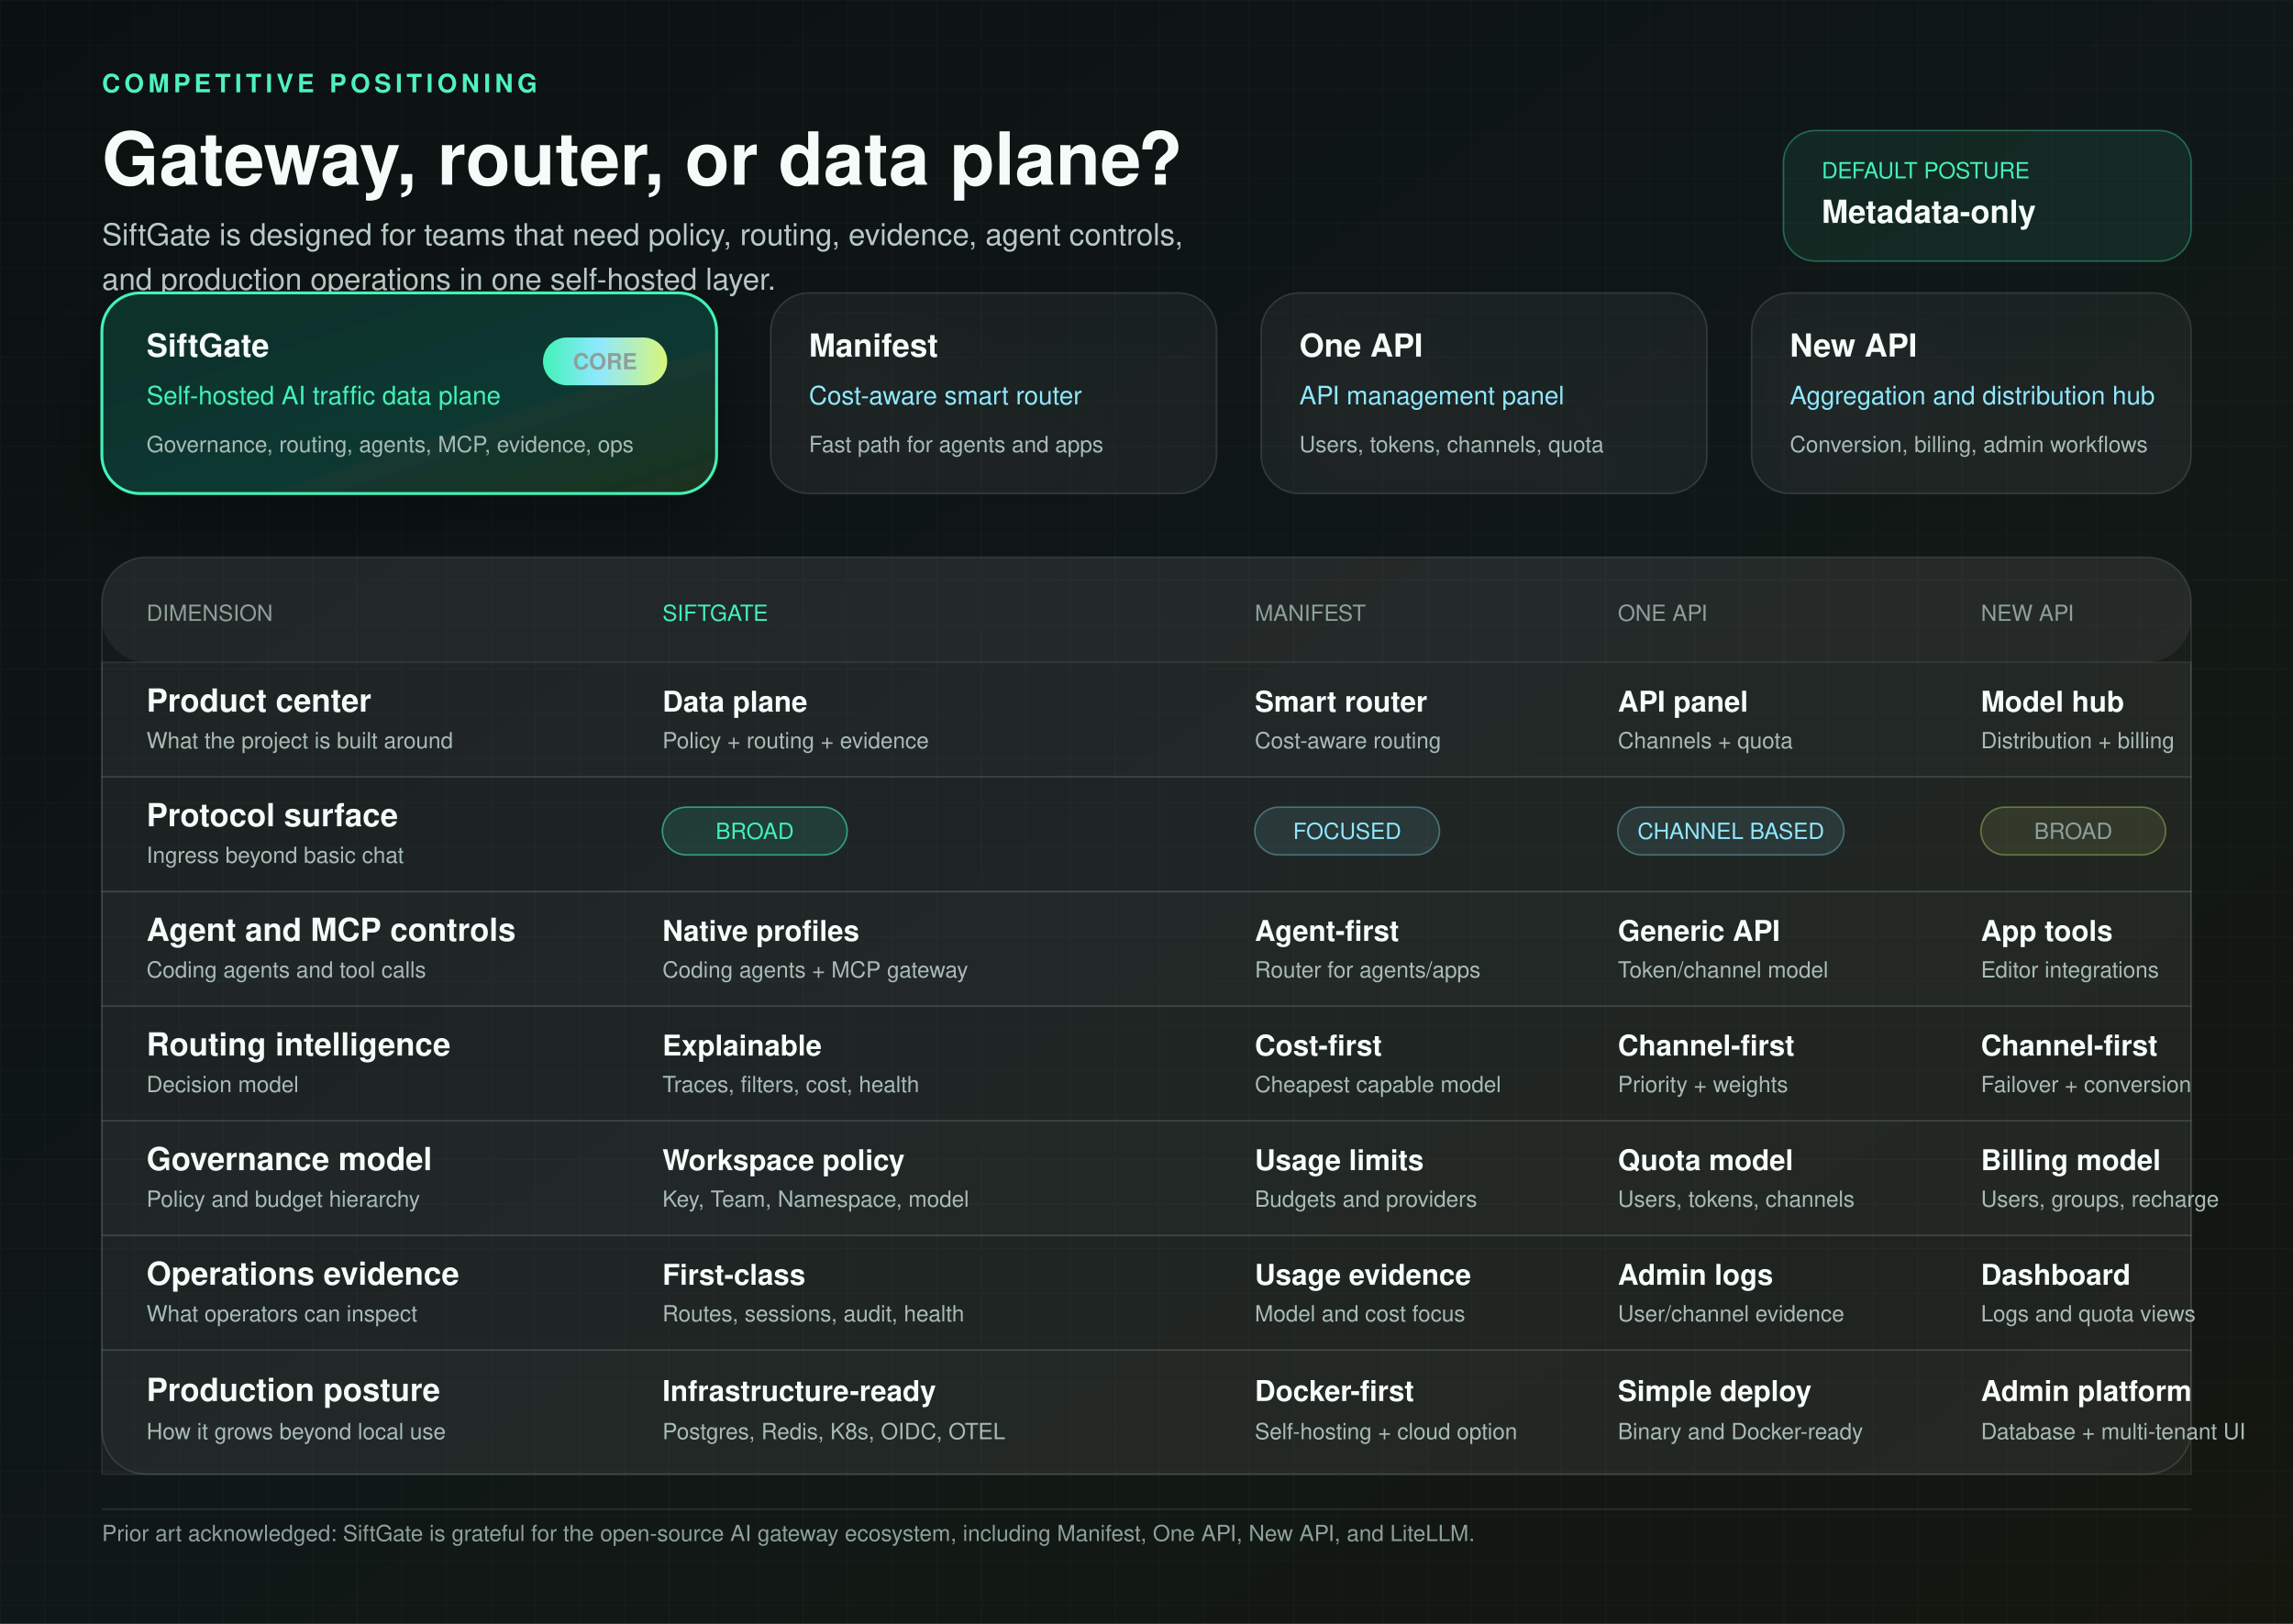
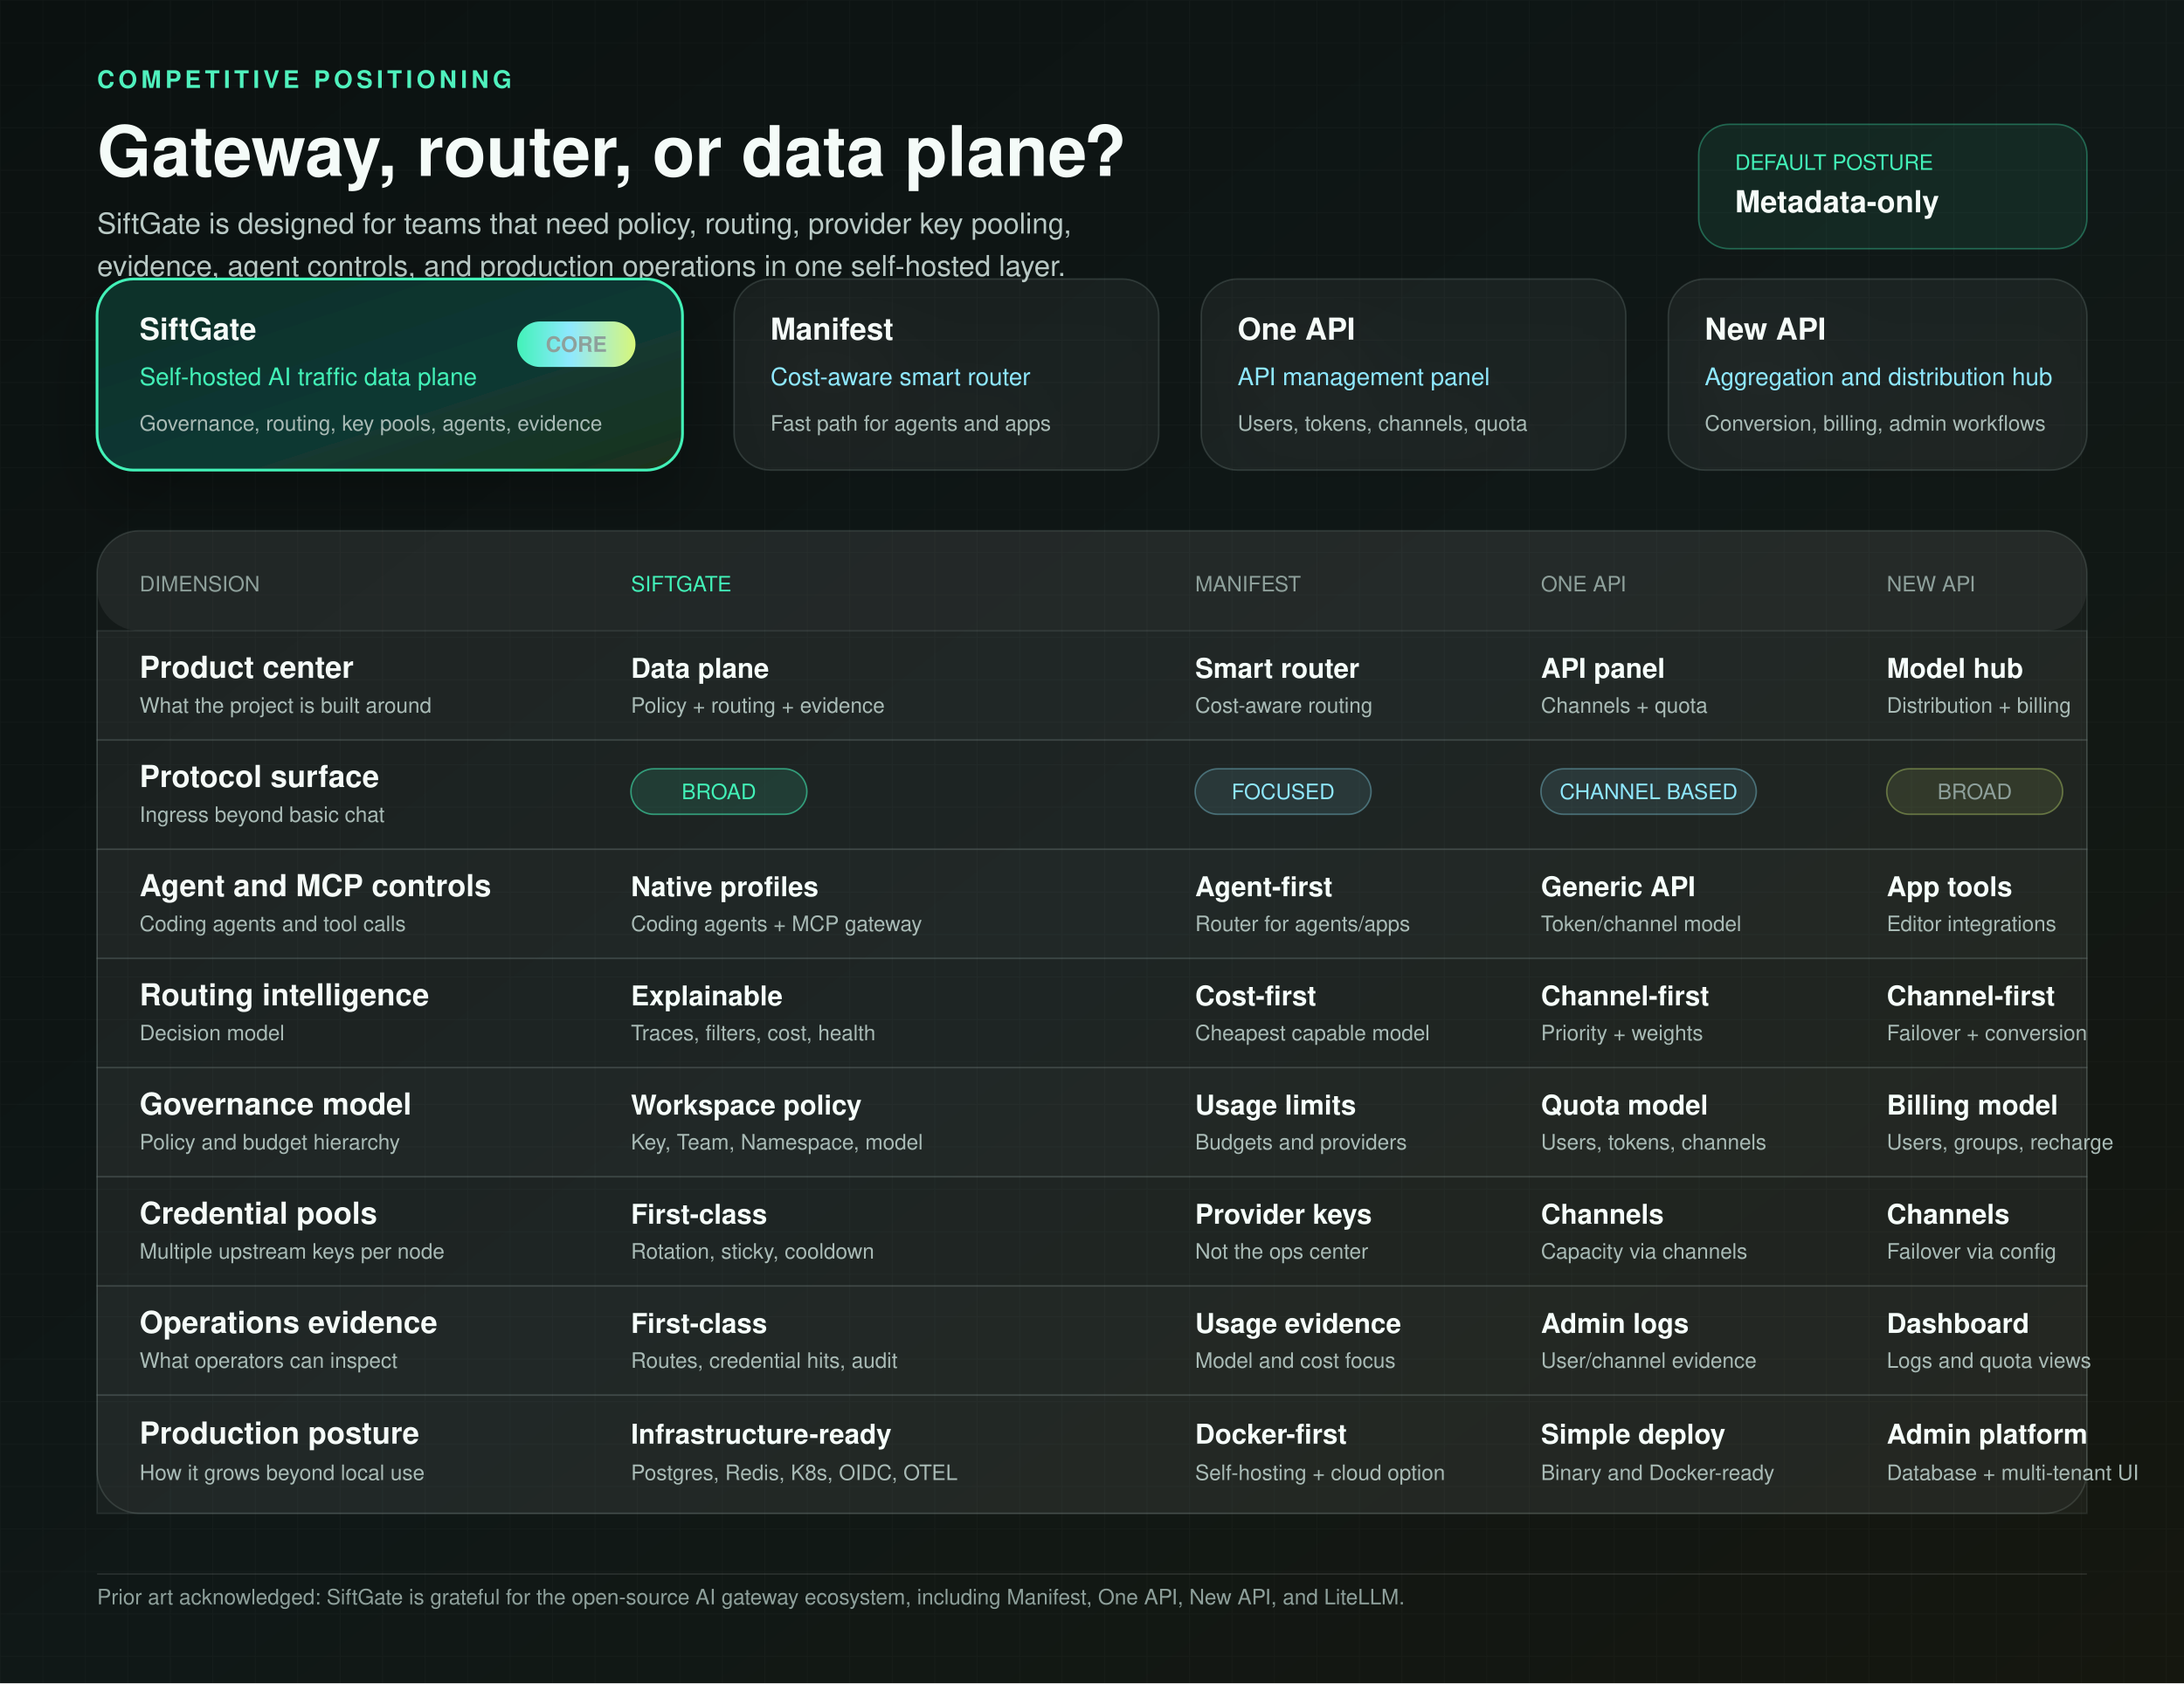
- <svg xmlns="http://www.w3.org/2000/svg" width="1440" height="1020" viewBox="0 0 1440 1020" role="img" aria-labelledby="title desc">
+ <svg xmlns="http://www.w3.org/2000/svg" width="1440" height="1110" viewBox="0 0 1440 1110" role="img" aria-labelledby="title desc">
  <defs>
    <linearGradient id="page" x1="0" y1="0" x2="1" y2="1">
      <stop offset="0" stop-color="#0b1110" />
      <stop offset="0.52" stop-color="#101817" />
      <stop offset="1" stop-color="#15170f" />
    </linearGradient>
    <linearGradient id="siftPanel" x1="0" y1="0" x2="1" y2="1">
      <stop offset="0" stop-color="#102f28" />
      <stop offset="0.58" stop-color="#103833" />
      <stop offset="1" stop-color="#1c321d" />
    </linearGradient>
    <linearGradient id="accent" x1="0" y1="0" x2="1" y2="0">
      <stop offset="0" stop-color="#42f2b8" />
      <stop offset="0.45" stop-color="#8fe8ff" />
      <stop offset="1" stop-color="#d7f67a" />
    </linearGradient>
    <pattern id="grid" width="28" height="28" patternUnits="userSpaceOnUse">
      <path d="M28 0H0V28" fill="none" stroke="#ffffff" stroke-opacity="0.035" stroke-width="1" />
    </pattern>
    <filter id="softShadow" x="-10%" y="-20%" width="120%" height="150%">
      <feDropShadow dx="0" dy="18" stdDeviation="20" flood-color="#000000" flood-opacity="0.28" />
    </filter>
    <style>
      .font { font-family: "Avenir Next", "SF Pro Display", "Helvetica Neue", Helvetica, Arial, sans-serif; }
      .eyebrow { font-size: 16px; font-weight: 800; letter-spacing: 0.16em; fill: #4ff1bd; }
      .title { font-size: 46px; font-weight: 900; letter-spacing: 0; fill: #f4fbf8; }
      .subtitle { font-size: 19px; fill: #b9c9c5; }
      .fine { font-size: 14px; fill: #8ea09b; }
      .small { font-size: 16px; fill: #aebfba; }
      .body { font-size: 18px; fill: #d7e5df; }
      .label { font-size: 20px; font-weight: 800; fill: #f5fbf8; }
      .cellTitle { font-size: 18px; font-weight: 850; fill: #f6fffb; }
      .cellCopy { font-size: 14px; fill: #a9bbb6; }
      .green { fill: #42f2b8; }
      .aqua { fill: #8fe8ff; }
      .cream { fill: #f4fbf8; }
      .muted { fill: #8ea09b; }
      .card { fill: rgba(255,255,255,0.045); stroke: rgba(226,255,247,0.13); stroke-width: 1; }
      .card2 { fill: rgba(255,255,255,0.035); stroke: rgba(226,255,247,0.10); stroke-width: 1; }
      .siftCard { fill: url(#siftPanel); stroke: #42f2b8; stroke-width: 1.8; }
      .row { fill: rgba(255,255,255,0.032); stroke: rgba(226,255,247,0.075); stroke-width: 1; }
      .rowAlt { fill: rgba(255,255,255,0.046); stroke: rgba(226,255,247,0.085); stroke-width: 1; }
      .pill { fill: rgba(66,242,184,0.12); stroke: rgba(66,242,184,0.56); stroke-width: 1; }
      .pillSoft { fill: rgba(143,232,255,0.10); stroke: rgba(143,232,255,0.35); stroke-width: 1; }
      .pillWarm { fill: rgba(215,246,122,0.10); stroke: rgba(215,246,122,0.35); stroke-width: 1; }
    </style>
  </defs>
-   <rect width="1440" height="1020" fill="url(#page)" />
-   <rect width="1440" height="1020" fill="url(#grid)" opacity="0.65" />
+   <rect width="1440" height="1110" fill="url(#page)" />
+   <rect width="1440" height="1110" fill="url(#grid)" opacity="0.65" />
  <path d="M64 150H1376" stroke="url(#accent)" stroke-width="1.5" opacity="0.42" />
-   <path d="M64 948H1376" stroke="#ffffff" stroke-opacity="0.10" />
+   <path d="M64 1038H1376" stroke="#ffffff" stroke-opacity="0.10" />
  <g transform="translate(64 58)">
    <text class="font eyebrow" x="0" y="0">COMPETITIVE POSITIONING</text>
    <text class="font title" x="0" y="58">Gateway, router, or data plane?</text>
-     <text class="font subtitle" x="0" y="96">SiftGate is designed for teams that need policy, routing, evidence, agent controls,</text>
-     <text class="font subtitle" x="0" y="124">and production operations in one self-hosted layer.</text>
+     <text class="font subtitle" x="0" y="96">SiftGate is designed for teams that need policy, routing, provider key pooling,</text>
+     <text class="font subtitle" x="0" y="124">evidence, agent controls, and production operations in one self-hosted layer.</text>
    <g transform="translate(1056 24)">
      <rect x="0" y="0" width="256" height="82" rx="20" fill="rgba(66,242,184,0.08)" stroke="rgba(66,242,184,0.34)" />
      <text class="font fine green" x="24" y="30">DEFAULT POSTURE</text>
      <text class="font label" x="24" y="58">Metadata-only</text>
    </g>
  </g>
  <g transform="translate(64 184)" filter="url(#softShadow)">
    <rect class="siftCard" x="0" y="0" width="386" height="126" rx="24" />
    <text class="font label" x="28" y="40">SiftGate</text>
    <text class="font small green" x="28" y="70">Self-hosted AI traffic data plane</text>
-     <text class="font cellCopy" x="28" y="100">Governance, routing, agents, MCP, evidence, ops</text>
+     <text class="font cellCopy" x="28" y="100">Governance, routing, key pools, agents, evidence</text>
    <rect x="277" y="28" width="78" height="30" rx="15" fill="url(#accent)" />
    <text class="font fine" x="316" y="48" text-anchor="middle" fill="#071a15" font-weight="900">CORE</text>
  </g>
  <g transform="translate(484 184)" filter="url(#softShadow)">
    <rect class="card" x="0" y="0" width="280" height="126" rx="24" />
    <text class="font label" x="24" y="40">Manifest</text>
    <text class="font small aqua" x="24" y="70">Cost-aware smart router</text>
    <text class="font cellCopy" x="24" y="100">Fast path for agents and apps</text>
  </g>
  <g transform="translate(792 184)" filter="url(#softShadow)">
    <rect class="card" x="0" y="0" width="280" height="126" rx="24" />
    <text class="font label" x="24" y="40">One API</text>
    <text class="font small aqua" x="24" y="70">API management panel</text>
    <text class="font cellCopy" x="24" y="100">Users, tokens, channels, quota</text>
  </g>
  <g transform="translate(1100 184)" filter="url(#softShadow)">
    <rect class="card" x="0" y="0" width="276" height="126" rx="24" />
    <text class="font label" x="24" y="40">New API</text>
    <text class="font small aqua" x="24" y="70">Aggregation and distribution hub</text>
    <text class="font cellCopy" x="24" y="100">Conversion, billing, admin workflows</text>
  </g>
  <g transform="translate(64 350)">
-     <rect x="0" y="0" width="1312" height="576" rx="28" fill="rgba(255,255,255,0.028)" stroke="rgba(226,255,247,0.12)" />
+     <rect x="0" y="0" width="1312" height="648" rx="28" fill="rgba(255,255,255,0.028)" stroke="rgba(226,255,247,0.12)" />
    <g transform="translate(0 0)">
      <rect x="0" y="0" width="1312" height="66" rx="28" fill="rgba(255,255,255,0.055)" />
      <text class="font fine muted" x="28" y="40">DIMENSION</text>
      <text class="font fine green" x="352" y="40">SIFTGATE</text>
      <text class="font fine muted" x="724" y="40">MANIFEST</text>
      <text class="font fine muted" x="952" y="40">ONE API</text>
      <text class="font fine muted" x="1180" y="40">NEW API</text>
    </g>
    <g transform="translate(0 66)">
      <rect class="rowAlt" x="0" y="0" width="1312" height="72" />
      <text class="font label" x="28" y="31">Product center</text>
      <text class="font cellCopy" x="28" y="54">What the project is built around</text>
      <text class="font cellTitle" x="352" y="31">Data plane</text>
      <text class="font cellCopy" x="352" y="54">Policy + routing + evidence</text>
      <text class="font cellTitle" x="724" y="31">Smart router</text>
      <text class="font cellCopy" x="724" y="54">Cost-aware routing</text>
      <text class="font cellTitle" x="952" y="31">API panel</text>
      <text class="font cellCopy" x="952" y="54">Channels + quota</text>
      <text class="font cellTitle" x="1180" y="31">Model hub</text>
      <text class="font cellCopy" x="1180" y="54">Distribution + billing</text>
    </g>
    <g transform="translate(0 138)">
      <rect class="row" x="0" y="0" width="1312" height="72" />
      <text class="font label" x="28" y="31">Protocol surface</text>
      <text class="font cellCopy" x="28" y="54">Ingress beyond basic chat</text>
      <rect class="pill" x="352" y="19" width="116" height="30" rx="15" />
      <text class="font fine green" x="410" y="39" text-anchor="middle">BROAD</text>
      <rect class="pillSoft" x="724" y="19" width="116" height="30" rx="15" />
      <text class="font fine aqua" x="782" y="39" text-anchor="middle">FOCUSED</text>
      <rect class="pillSoft" x="952" y="19" width="142" height="30" rx="15" />
      <text class="font fine aqua" x="1023" y="39" text-anchor="middle">CHANNEL BASED</text>
      <rect class="pillWarm" x="1180" y="19" width="116" height="30" rx="15" />
      <text class="font fine" x="1238" y="39" text-anchor="middle" fill="#d7f67a">BROAD</text>
    </g>
    <g transform="translate(0 210)">
      <rect class="rowAlt" x="0" y="0" width="1312" height="72" />
      <text class="font label" x="28" y="31">Agent and MCP controls</text>
      <text class="font cellCopy" x="28" y="54">Coding agents and tool calls</text>
      <text class="font cellTitle" x="352" y="31">Native profiles</text>
      <text class="font cellCopy" x="352" y="54">Coding agents + MCP gateway</text>
      <text class="font cellTitle" x="724" y="31">Agent-first</text>
      <text class="font cellCopy" x="724" y="54">Router for agents/apps</text>
      <text class="font cellTitle" x="952" y="31">Generic API</text>
      <text class="font cellCopy" x="952" y="54">Token/channel model</text>
      <text class="font cellTitle" x="1180" y="31">App tools</text>
      <text class="font cellCopy" x="1180" y="54">Editor integrations</text>
    </g>
    <g transform="translate(0 282)">
      <rect class="row" x="0" y="0" width="1312" height="72" />
      <text class="font label" x="28" y="31">Routing intelligence</text>
      <text class="font cellCopy" x="28" y="54">Decision model</text>
      <text class="font cellTitle" x="352" y="31">Explainable</text>
      <text class="font cellCopy" x="352" y="54">Traces, filters, cost, health</text>
      <text class="font cellTitle" x="724" y="31">Cost-first</text>
      <text class="font cellCopy" x="724" y="54">Cheapest capable model</text>
      <text class="font cellTitle" x="952" y="31">Channel-first</text>
      <text class="font cellCopy" x="952" y="54">Priority + weights</text>
      <text class="font cellTitle" x="1180" y="31">Channel-first</text>
      <text class="font cellCopy" x="1180" y="54">Failover + conversion</text>
    </g>
    <g transform="translate(0 354)">
      <rect class="rowAlt" x="0" y="0" width="1312" height="72" />
      <text class="font label" x="28" y="31">Governance model</text>
      <text class="font cellCopy" x="28" y="54">Policy and budget hierarchy</text>
      <text class="font cellTitle" x="352" y="31">Workspace policy</text>
      <text class="font cellCopy" x="352" y="54">Key, Team, Namespace, model</text>
      <text class="font cellTitle" x="724" y="31">Usage limits</text>
      <text class="font cellCopy" x="724" y="54">Budgets and providers</text>
      <text class="font cellTitle" x="952" y="31">Quota model</text>
      <text class="font cellCopy" x="952" y="54">Users, tokens, channels</text>
      <text class="font cellTitle" x="1180" y="31">Billing model</text>
      <text class="font cellCopy" x="1180" y="54">Users, groups, recharge</text>
    </g>
    <g transform="translate(0 426)">
      <rect class="row" x="0" y="0" width="1312" height="72" />
+       <text class="font label" x="28" y="31">Credential pools</text>
+       <text class="font cellCopy" x="28" y="54">Multiple upstream keys per node</text>
+       <text class="font cellTitle" x="352" y="31">First-class</text>
+       <text class="font cellCopy" x="352" y="54">Rotation, sticky, cooldown</text>
+       <text class="font cellTitle" x="724" y="31">Provider keys</text>
+       <text class="font cellCopy" x="724" y="54">Not the ops center</text>
+       <text class="font cellTitle" x="952" y="31">Channels</text>
+       <text class="font cellCopy" x="952" y="54">Capacity via channels</text>
+       <text class="font cellTitle" x="1180" y="31">Channels</text>
+       <text class="font cellCopy" x="1180" y="54">Failover via config</text>
+     </g>
+     <g transform="translate(0 498)">
+       <rect class="rowAlt" x="0" y="0" width="1312" height="72" />
      <text class="font label" x="28" y="31">Operations evidence</text>
      <text class="font cellCopy" x="28" y="54">What operators can inspect</text>
      <text class="font cellTitle" x="352" y="31">First-class</text>
-       <text class="font cellCopy" x="352" y="54">Routes, sessions, audit, health</text>
+       <text class="font cellCopy" x="352" y="54">Routes, credential hits, audit</text>
      <text class="font cellTitle" x="724" y="31">Usage evidence</text>
      <text class="font cellCopy" x="724" y="54">Model and cost focus</text>
      <text class="font cellTitle" x="952" y="31">Admin logs</text>
      <text class="font cellCopy" x="952" y="54">User/channel evidence</text>
      <text class="font cellTitle" x="1180" y="31">Dashboard</text>
      <text class="font cellCopy" x="1180" y="54">Logs and quota views</text>
    </g>
-     <g transform="translate(0 498)">
+     <g transform="translate(0 570)">
      <rect class="rowAlt" x="0" y="0" width="1312" height="78" rx="0 0 28 28" />
      <text class="font label" x="28" y="32">Production posture</text>
      <text class="font cellCopy" x="28" y="56">How it grows beyond local use</text>
      <text class="font cellTitle" x="352" y="32">Infrastructure-ready</text>
      <text class="font cellCopy" x="352" y="56">Postgres, Redis, K8s, OIDC, OTEL</text>
      <text class="font cellTitle" x="724" y="32">Docker-first</text>
      <text class="font cellCopy" x="724" y="56">Self-hosting + cloud option</text>
      <text class="font cellTitle" x="952" y="32">Simple deploy</text>
      <text class="font cellCopy" x="952" y="56">Binary and Docker-ready</text>
      <text class="font cellTitle" x="1180" y="32">Admin platform</text>
      <text class="font cellCopy" x="1180" y="56">Database + multi-tenant UI</text>
    </g>
  </g>
-   <g transform="translate(64 968)">
+   <g transform="translate(64 1058)">
    <text class="font fine muted" x="0" y="0">Prior art acknowledged: SiftGate is grateful for the open-source AI gateway ecosystem, including Manifest, One API, New API, and LiteLLM.</text>
  </g>
</svg>
